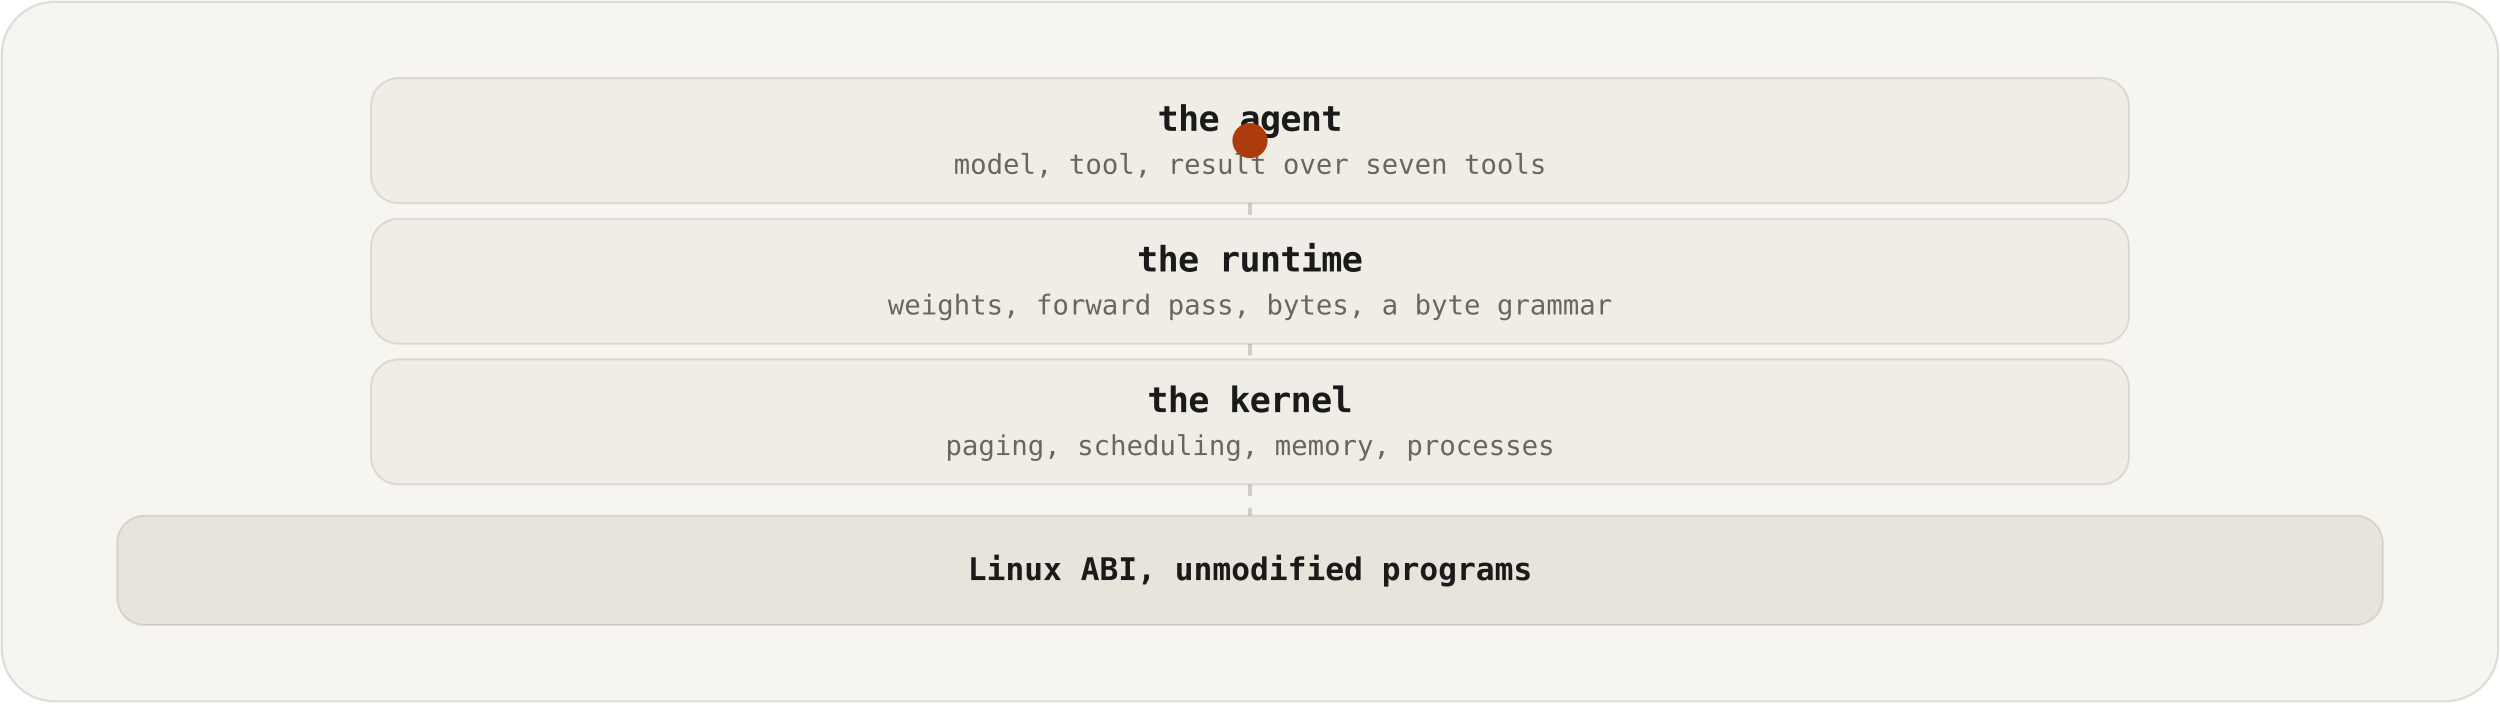
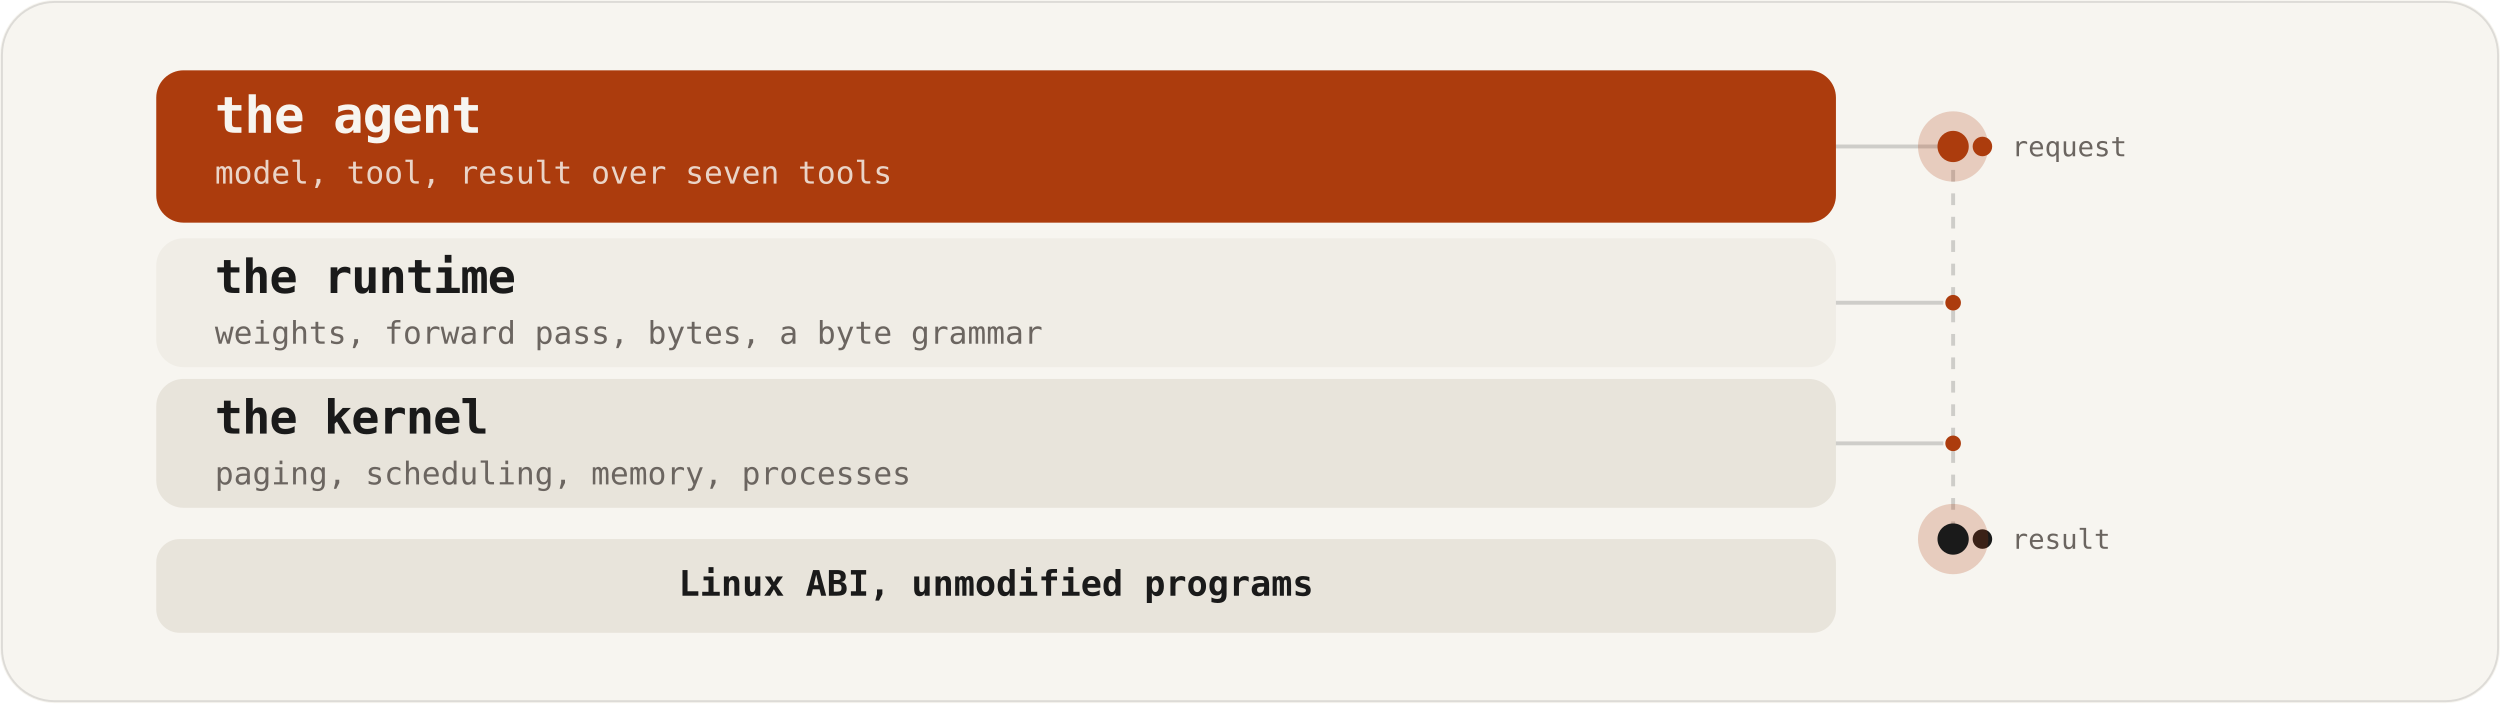
<svg xmlns="http://www.w3.org/2000/svg" width="1280" height="360" viewBox="0 0 1280 360" role="img">
  <style>
    :root { color-scheme: light dark; }
    text { font-family: ui-monospace, SFMono-Regular, "SF Mono", Menlo, Consolas, monospace; }
    .bg { fill: #f7f5f0; }
    .border { fill: none; stroke: rgba(26,26,26,0.12); stroke-width: 1; }
+     .panel-agent { fill: #ac3c0d; }
+     .panel-runtime { fill: #f0ede6; }
+     .panel-kernel { fill: #e8e4db; }
+     .panel-base { fill: #e8e4db; }
    .ink { fill: #1a1a1a; }
    .secondary { fill: #6b6560; }
-     .accent { fill: #ac3c0d; }
-     .layer { fill: #f0ede6; stroke: rgba(26,26,26,0.12); stroke-width: 1; }
-     .base { fill: #e8e4db; stroke: rgba(26,26,26,0.12); stroke-width: 1; }
+     .inverse { fill: #f7f5f0; }
+     .inverse-secondary { fill: rgba(247,245,240,0.82); }
    .connector { fill: none; stroke: rgba(26,26,26,0.18); stroke-width: 2; stroke-dasharray: 6 6; }
-     .title { font-size: 18px; font-weight: 700; letter-spacing: -0.02em; }
-     .body { font-size: 14px; font-weight: 400; }
-     .base-label { font-size: 16px; font-weight: 700; }
-     .packet { fill: #ac3c0d; }
-     @keyframes shuttle {
+     .tick { fill: none; stroke: rgba(26,26,26,0.18); stroke-width: 2; }
+     .node { fill: #ac3c0d; }
+     .glow { fill: #ac3c0d; opacity: 0.22; }
+     .token-req { fill: #ac3c0d; }
+     .token-res { fill: #1a1a1a; }
+     .trail-req { fill: #ac3c0d; }
+     .trail-res { fill: #1a1a1a; }
+     .label { font-size: 14px; font-weight: 400; }
+     .layer-name { font-size: 26px; font-weight: 700; letter-spacing: -0.02em; }
+     .layer-name-sm { font-size: 24px; font-weight: 700; letter-spacing: -0.02em; }
+     .layer-body { font-size: 16px; font-weight: 400; }
+     .base-label { font-size: 18px; font-weight: 700; }
+     @keyframes drop {
      0% { transform: translateY(0); opacity: 1; }
-       40% { transform: translateY(224px); opacity: 1; }
-       50% { transform: translateY(224px); opacity: 1; }
-       90% { transform: translateY(0); opacity: 1; }
-       100% { transform: translateY(0); opacity: 1; }
+       32% { transform: translateY(201px); opacity: 1; }
+       40% { transform: translateY(201px); opacity: 0; }
+       41% { transform: translateY(0); opacity: 0; }
+       100% { transform: translateY(0); opacity: 0; }
    }
-     .mover { animation: shuttle 8s ease-in-out infinite; transform-box: fill-box; transform-origin: center; }
+     @keyframes rise {
+       0%,44% { transform: translateY(201px); opacity: 0; }
+       50% { transform: translateY(201px); opacity: 1; }
+       82% { transform: translateY(0); opacity: 1; }
+       90% { transform: translateY(0); opacity: 0; }
+       100% { transform: translateY(201px); opacity: 0; }
+     }
+     .mover { animation-duration: 7s; animation-timing-function: ease-in-out; animation-iteration-count: infinite; transform-box: fill-box; transform-origin: center; }
+     .down { animation-name: drop; }
+     .up { animation-name: rise; }
+     .t1 { animation-delay: 0s; }
+     .t2 { animation-delay: -0.12s; }
+     .t3 { animation-delay: -0.24s; }
+     .t4 { animation-delay: -0.36s; }
    @media (prefers-color-scheme: dark) {
      .bg { fill: #0d0d0d; }
      .border { stroke: rgba(232,230,225,0.10); }
+       .panel-agent { fill: #e07b4d; }
+       .panel-runtime { fill: #141414; }
+       .panel-kernel { fill: #1a1a1a; }
+       .panel-base { fill: #1a1a1a; }
      .ink { fill: #e8e6e1; }
      .secondary { fill: #a8a29e; }
-       .accent { fill: #e07b4d; }
-       .layer { fill: #141414; stroke: rgba(232,230,225,0.10); }
-       .base { fill: #1a1a1a; stroke: rgba(232,230,225,0.10); }
+       .inverse { fill: #0d0d0d; }
+       .inverse-secondary { fill: rgba(13,13,13,0.78); }
      .connector { stroke: rgba(232,230,225,0.14); }
-       .packet { fill: #e07b4d; }
+       .tick { stroke: rgba(232,230,225,0.14); }
+       .node { fill: #e07b4d; }
+       .glow { fill: #e07b4d; }
+       .token-req { fill: #e07b4d; }
+       .token-res { fill: #e8e6e1; }
+       .trail-req { fill: #e07b4d; }
+       .trail-res { fill: #e8e6e1; }
    }
    @media (prefers-reduced-motion: reduce) {
-       .mover { animation: none; opacity: 0; }
+       .traffic { opacity: 0; }
    }
  </style>
  <rect class="bg" width="1280" height="360" rx="28" />
  <rect class="border" width="1278" height="358" x="1" y="1" rx="27" />
-   <line class="connector" x1="640" y1="104" x2="640" y2="148" />
-   <line class="connector" x1="640" y1="176" x2="640" y2="220" />
-   <line class="connector" x1="640" y1="248" x2="640" y2="264" />
-   <rect class="layer" x="190" y="40" width="900" height="64" rx="14" />
-   <text class="ink title" x="640" y="67" text-anchor="middle">the agent</text>
-   <text class="secondary body" x="640" y="89" text-anchor="middle">model, tool, result over seven tools</text>
-   <rect class="layer" x="190" y="112" width="900" height="64" rx="14" />
-   <text class="ink title" x="640" y="139" text-anchor="middle">the runtime</text>
-   <text class="secondary body" x="640" y="161" text-anchor="middle">weights, forward pass, bytes, a byte grammar</text>
-   <rect class="layer" x="190" y="184" width="900" height="64" rx="14" />
-   <text class="ink title" x="640" y="211" text-anchor="middle">the kernel</text>
-   <text class="secondary body" x="640" y="233" text-anchor="middle">paging, scheduling, memory, processes</text>
-   <rect class="base" x="60" y="264" width="1160" height="56" rx="14" />
-   <text class="ink base-label" x="640" y="297" text-anchor="middle">Linux ABI, unmodified programs</text>
-   <circle class="packet mover" cx="640" cy="72" r="9" />
+   <rect class="panel-agent" x="80" y="36" width="860" height="78" rx="14" />
+   <text class="inverse layer-name" x="110" y="68">the agent</text>
+   <text class="inverse-secondary layer-body" x="110" y="94">model, tool, result over seven tools</text>
+   <rect class="panel-runtime" x="80" y="122" width="860" height="66" rx="14" />
+   <text class="ink layer-name-sm" x="110" y="150">the runtime</text>
+   <text class="secondary layer-body" x="110" y="176">weights, forward pass, bytes, a byte grammar</text>
+   <rect class="panel-kernel" x="80" y="194" width="860" height="66" rx="14" />
+   <text class="ink layer-name-sm" x="110" y="222">the kernel</text>
+   <text class="secondary layer-body" x="110" y="248">paging, scheduling, memory, processes</text>
+   <rect class="panel-base" x="80" y="276" width="860" height="48" rx="12" />
+   <text class="ink base-label" x="510" y="305" text-anchor="middle">Linux ABI, unmodified programs</text>
+   <line class="connector" x1="1000" y1="75" x2="1000" y2="276" />
+   <line class="tick" x1="940" y1="75" x2="995" y2="75" />
+   <line class="tick" x1="940" y1="155" x2="995" y2="155" />
+   <line class="tick" x1="940" y1="227" x2="995" y2="227" />
+   <circle class="node" cx="1000" cy="75" r="5" />
+   <circle class="node" cx="1000" cy="155" r="4" />
+   <circle class="node" cx="1000" cy="227" r="4" />
+   <circle class="token-req" cx="1015" cy="75" r="5" />
+   <text class="label secondary" x="1030" y="80">request</text>
+   <circle class="token-res" cx="1015" cy="276" r="5" />
+   <text class="label secondary" x="1030" y="281">result</text>
+   <g class="traffic">
+     <circle class="glow mover down t4" cx="1000" cy="75" r="18" />
+     <circle class="trail-req mover down t3" cx="1000" cy="75" r="4" opacity="0.35" />
+     <circle class="trail-req mover down t2" cx="1000" cy="75" r="5" opacity="0.55" />
+     <circle class="trail-req mover down t1" cx="1000" cy="75" r="6" opacity="0.75" />
+     <circle class="token-req mover down t1" cx="1000" cy="75" r="8" />
+     <circle class="glow mover up t4" cx="1000" cy="276" r="18" />
+     <circle class="trail-res mover up t3" cx="1000" cy="276" r="4" opacity="0.35" />
+     <circle class="trail-res mover up t2" cx="1000" cy="276" r="5" opacity="0.55" />
+     <circle class="trail-res mover up t1" cx="1000" cy="276" r="6" opacity="0.75" />
+     <circle class="token-res mover up t1" cx="1000" cy="276" r="8" />
+   </g>
</svg>
